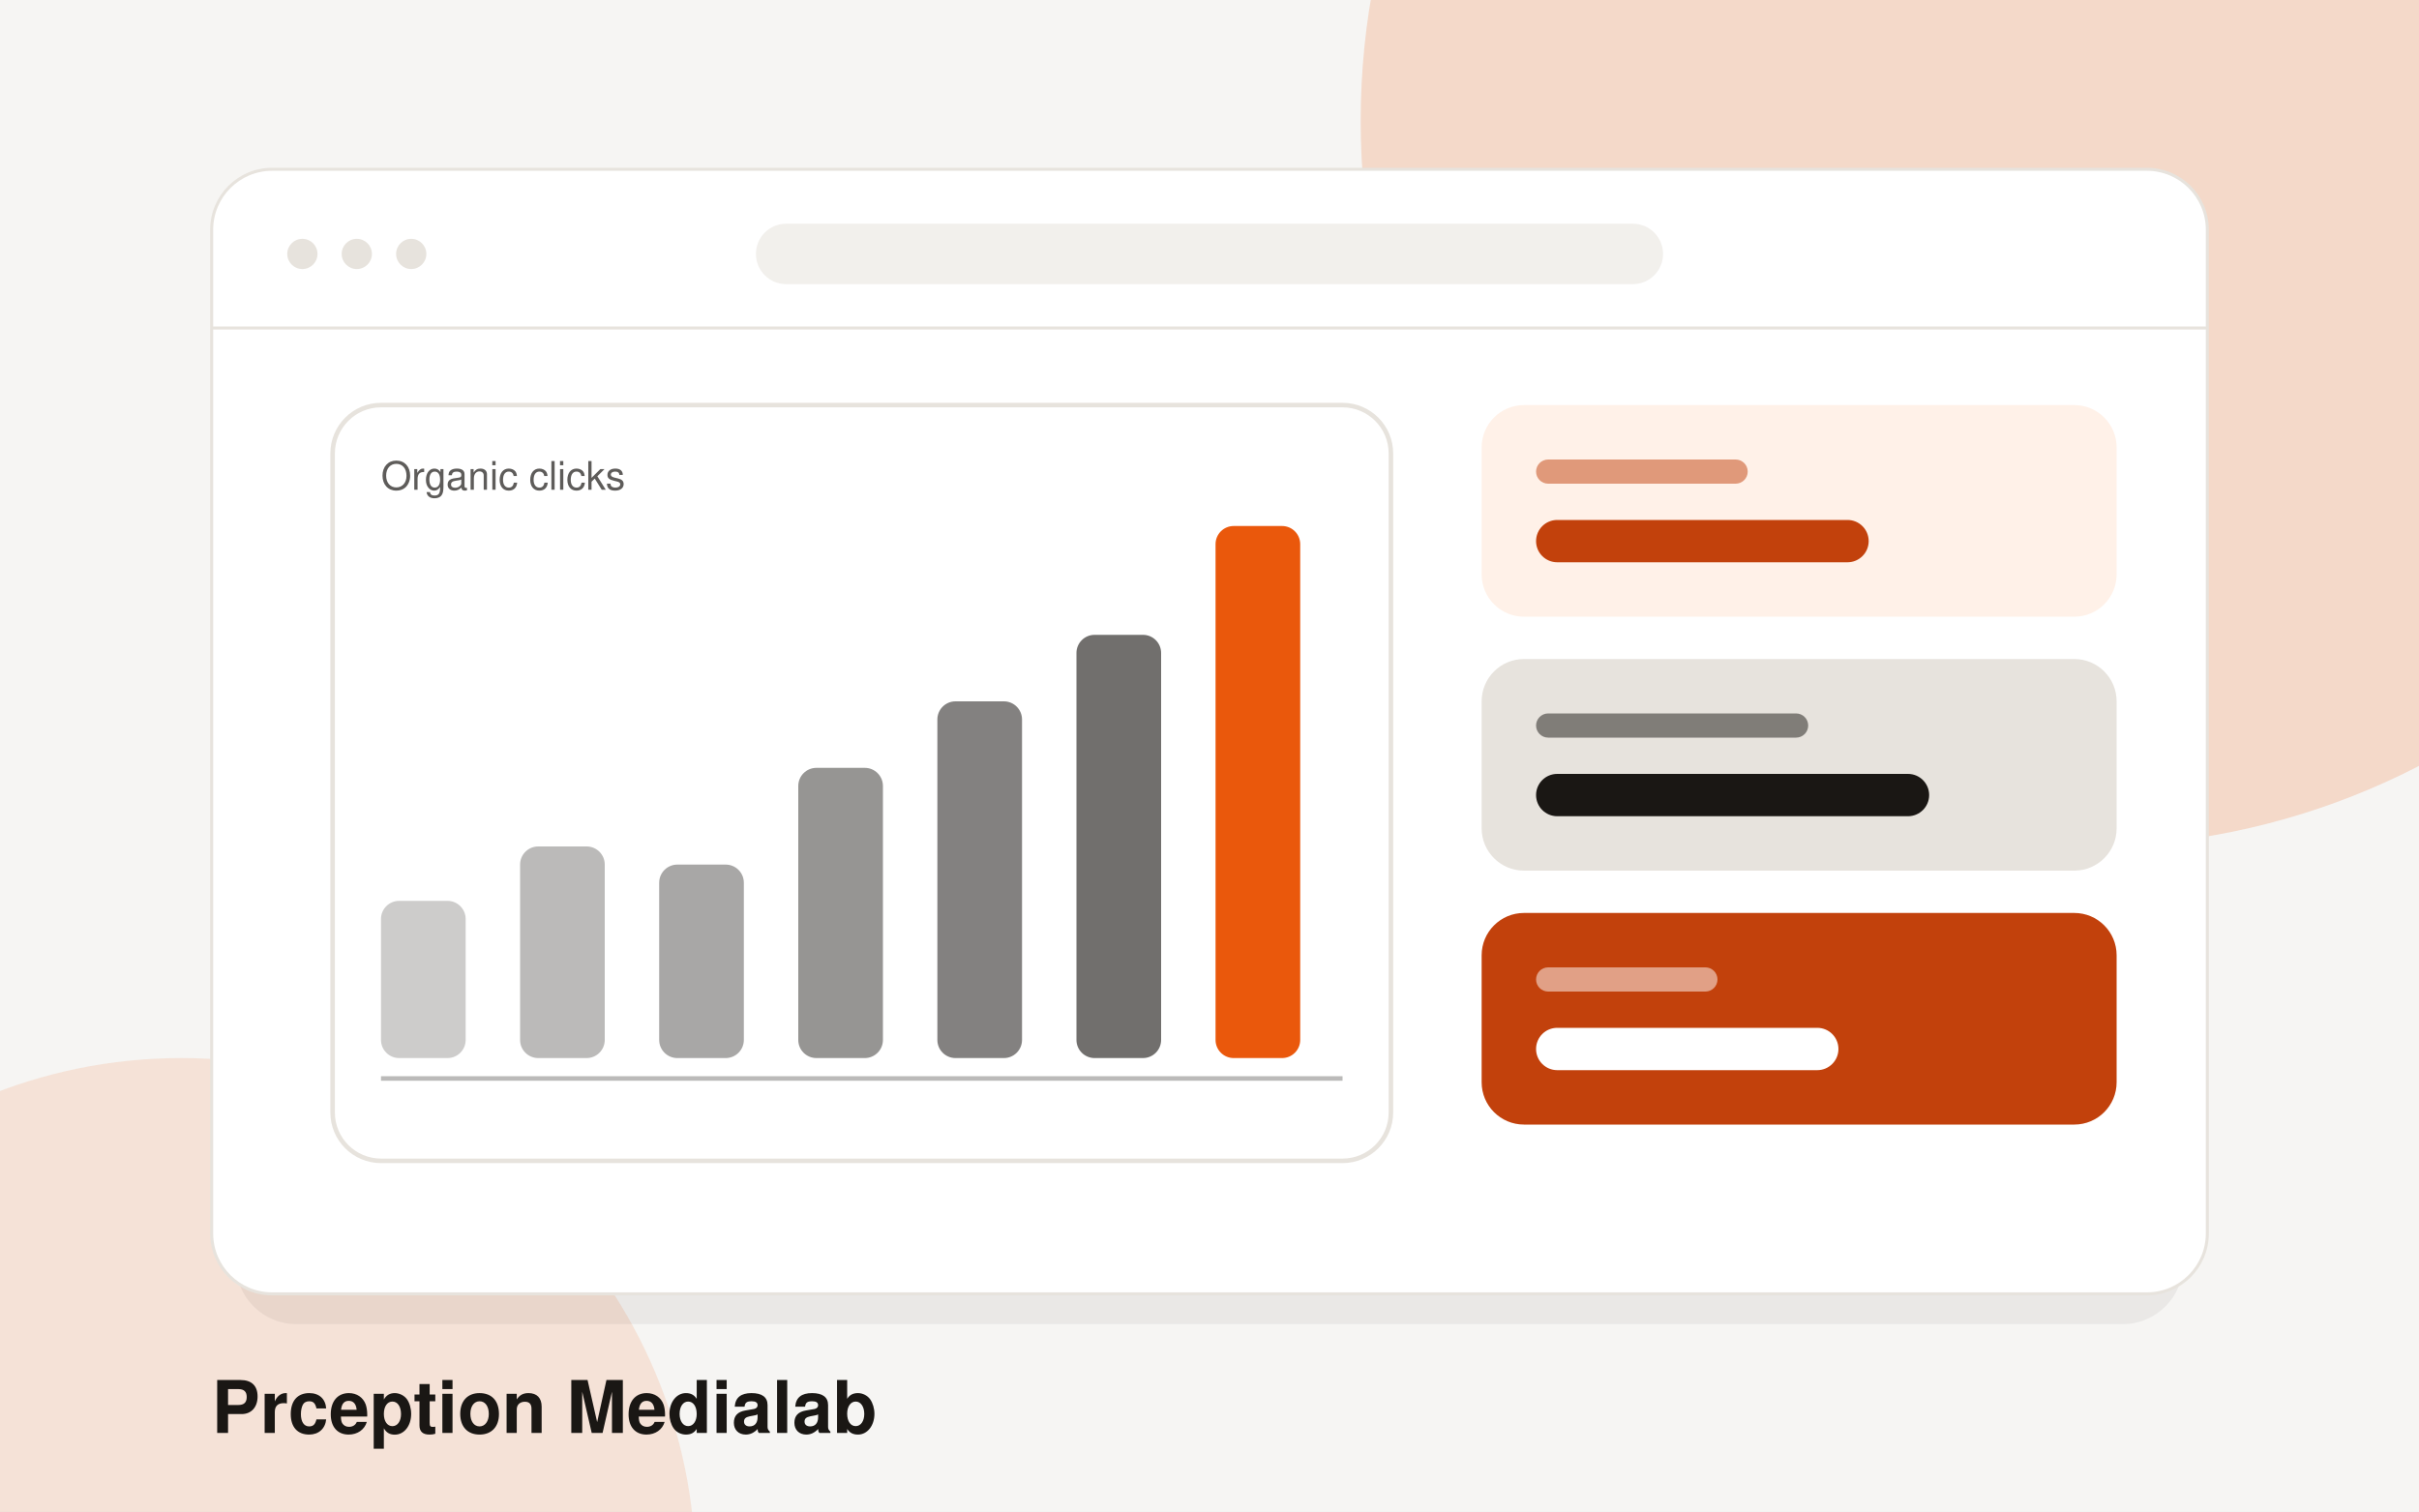
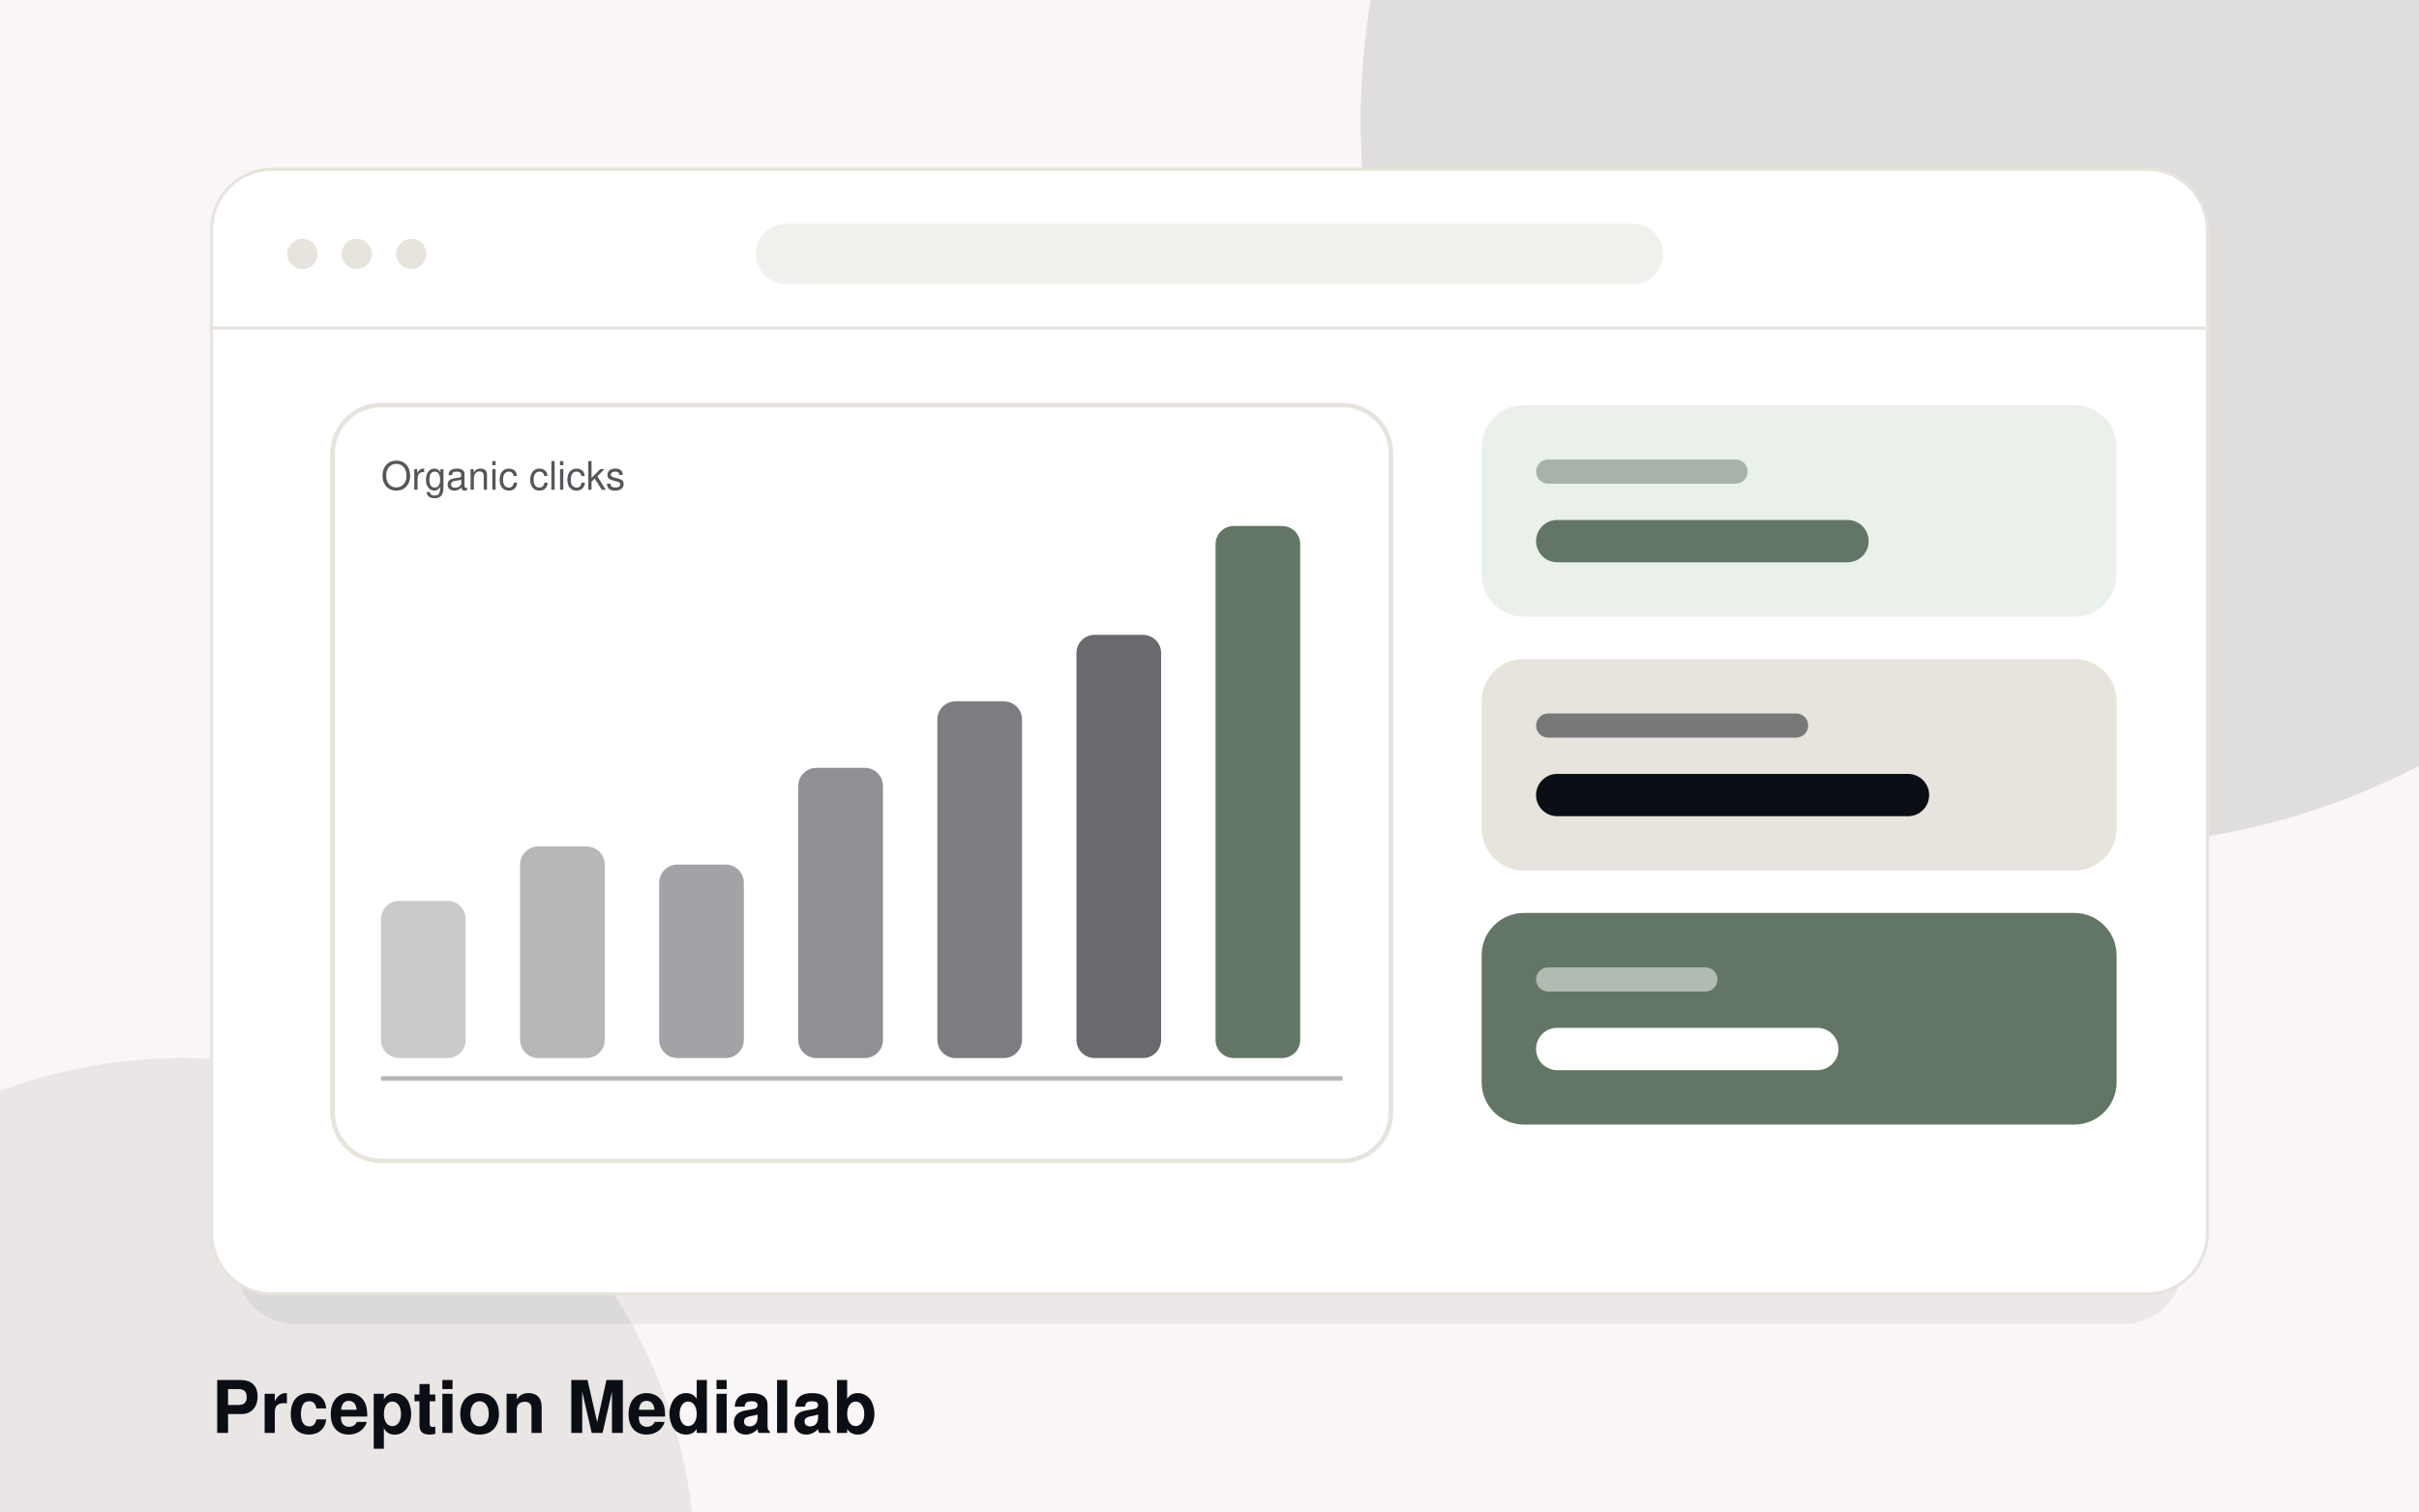
<svg xmlns="http://www.w3.org/2000/svg" viewBox="0 0 800 500" role="img">
-   <rect width="800" height="500" fill="#F6F5F3" />
-   <circle cx="690" cy="40" r="240" fill="#EA580C" opacity=".18" />
-   <circle cx="60" cy="520" r="170" fill="#EA580C" opacity=".12" />
-   <rect x="78" y="66" width="644" height="372" rx="20" fill="#1A1714" opacity=".06" />
+   <rect width="800" height="500" fill="#FAF5F6" />
+   <circle cx="690" cy="40" r="240" fill="#637665" opacity=".18" />
+   <circle cx="60" cy="520" r="170" fill="#637665" opacity=".12" />
+   <rect x="78" y="66" width="644" height="372" rx="20" fill="#0B0E14" opacity=".06" />
  <rect x="70" y="56" width="660" height="372" rx="20" fill="#FFFFFF" stroke="#E7E3DD" />
  <circle cx="100" cy="84" r="5" fill="#E7E3DD" />
  <circle cx="118" cy="84" r="5" fill="#E7E3DD" />
  <circle cx="136" cy="84" r="5" fill="#E7E3DD" />
  <rect x="250" y="74" width="300" height="20" rx="10" fill="#E7E3DD" opacity=".55" />
  <rect x="70" y="108" width="660" height="1" fill="#E7E3DD" />
  <rect x="110" y="134" width="350" height="250" rx="16" fill="none" stroke="#E7E3DD" stroke-width="1.5" />
-   <text x="126" y="162" font-family="'Plus Jakarta Sans',Helvetica,Arial,sans-serif" font-size="13" fill="#1A1714" opacity=".7">Organic clicks</text>
-   <rect x="126" y="298" width="28" height="52" rx="6" fill="#1A1714" opacity="0.22" />
-   <rect x="172" y="280" width="28" height="70" rx="6" fill="#1A1714" opacity="0.3" />
-   <rect x="218" y="286" width="28" height="64" rx="6" fill="#1A1714" opacity="0.38" />
-   <rect x="264" y="254" width="28" height="96" rx="6" fill="#1A1714" opacity="0.46" />
-   <rect x="310" y="232" width="28" height="118" rx="6" fill="#1A1714" opacity="0.54" />
-   <rect x="356" y="210" width="28" height="140" rx="6" fill="#1A1714" opacity="0.62" />
-   <rect x="402" y="174" width="28" height="176" rx="6" fill="#EA580C" opacity="1" />
-   <rect x="126" y="356" width="318" height="1.5" fill="#1A1714" opacity=".3" />
-   <rect x="490" y="134" width="210" height="70" rx="14" fill="#FFF1E8" />
-   <rect x="508" y="152" width="70" height="8" rx="4" fill="#C2410C" opacity=".5" />
-   <rect x="508" y="172" width="110" height="14" rx="7" fill="#C2410C" />
+   <text x="126" y="162" font-family="'Plus Jakarta Sans',Helvetica,Arial,sans-serif" font-size="13" fill="#0B0E14" opacity=".7">Organic clicks</text>
+   <rect x="126" y="298" width="28" height="52" rx="6" fill="#0B0E14" opacity="0.22" />
+   <rect x="172" y="280" width="28" height="70" rx="6" fill="#0B0E14" opacity="0.3" />
+   <rect x="218" y="286" width="28" height="64" rx="6" fill="#0B0E14" opacity="0.38" />
+   <rect x="264" y="254" width="28" height="96" rx="6" fill="#0B0E14" opacity="0.46" />
+   <rect x="310" y="232" width="28" height="118" rx="6" fill="#0B0E14" opacity="0.54" />
+   <rect x="356" y="210" width="28" height="140" rx="6" fill="#0B0E14" opacity="0.62" />
+   <rect x="402" y="174" width="28" height="176" rx="6" fill="#637665" opacity="1" />
+   <rect x="126" y="356" width="318" height="1.5" fill="#0B0E14" opacity=".3" />
+   <rect x="490" y="134" width="210" height="70" rx="14" fill="#EAF0EA" />
+   <rect x="508" y="152" width="70" height="8" rx="4" fill="#637665" opacity=".5" />
+   <rect x="508" y="172" width="110" height="14" rx="7" fill="#637665" />
  <rect x="490" y="218" width="210" height="70" rx="14" fill="#E7E3DD" />
-   <rect x="508" y="236" width="90" height="8" rx="4" fill="#1A1714" opacity=".5" />
-   <rect x="508" y="256" width="130" height="14" rx="7" fill="#1A1714" />
-   <rect x="490" y="302" width="210" height="70" rx="14" fill="#C2410C" />
+   <rect x="508" y="236" width="90" height="8" rx="4" fill="#0B0E14" opacity=".5" />
+   <rect x="508" y="256" width="130" height="14" rx="7" fill="#0B0E14" />
+   <rect x="490" y="302" width="210" height="70" rx="14" fill="#637665" />
  <rect x="508" y="320" width="60" height="8" rx="4" fill="#FFFFFF" opacity=".5" />
  <rect x="508" y="340" width="100" height="14" rx="7" fill="#FFFFFF" />
-   <text x="70" y="474" font-family="'Plus Jakarta Sans',Helvetica,Arial,sans-serif" font-weight="700" font-size="24" fill="#1A1714">Prception Medialab</text>
+   <text x="70" y="474" font-family="'Plus Jakarta Sans',Helvetica,Arial,sans-serif" font-weight="700" font-size="24" fill="#0B0E14">Prception Medialab</text>
</svg>
